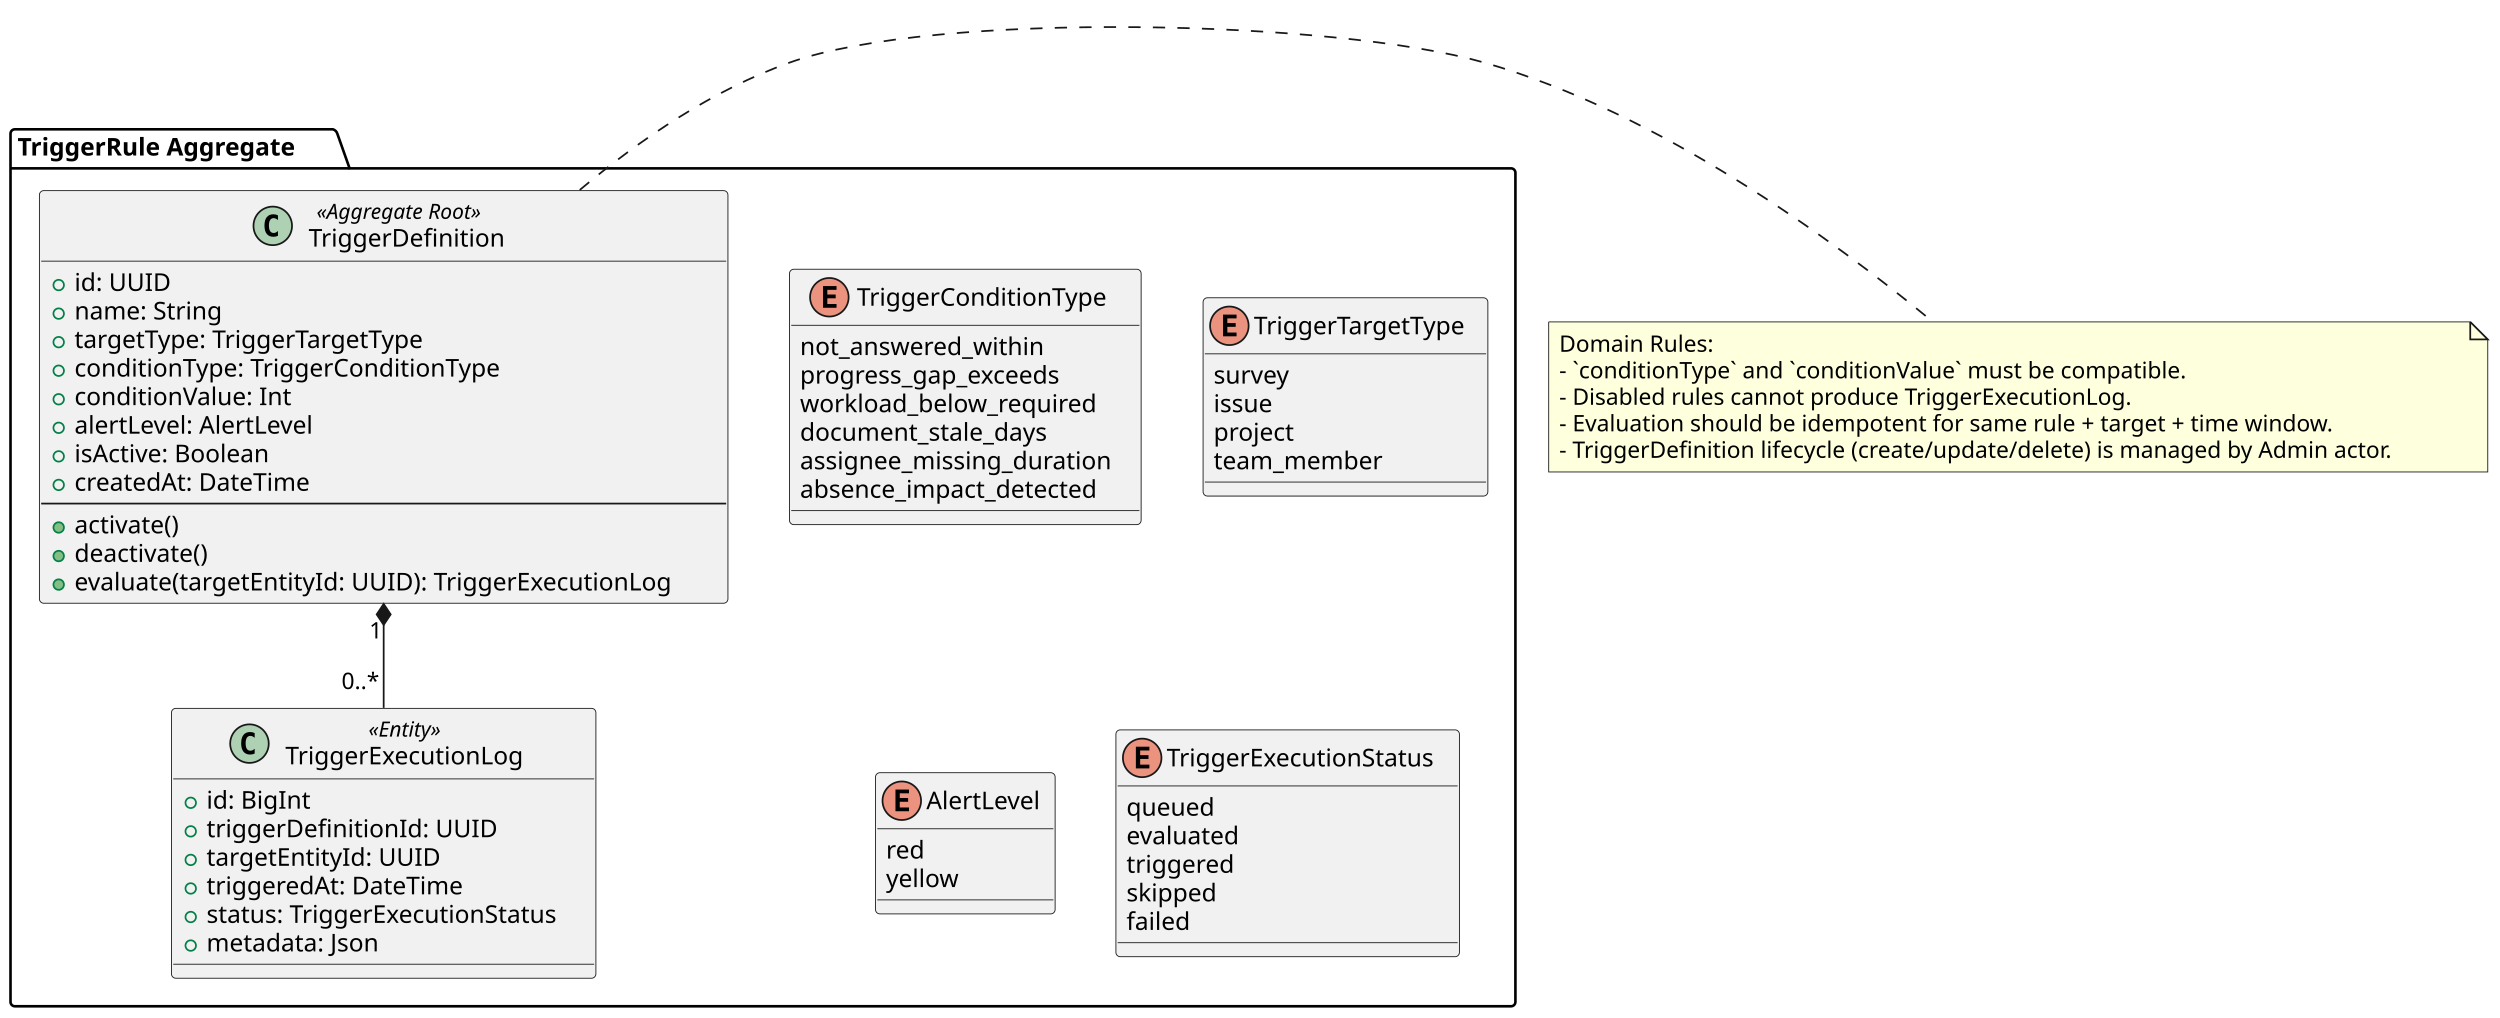
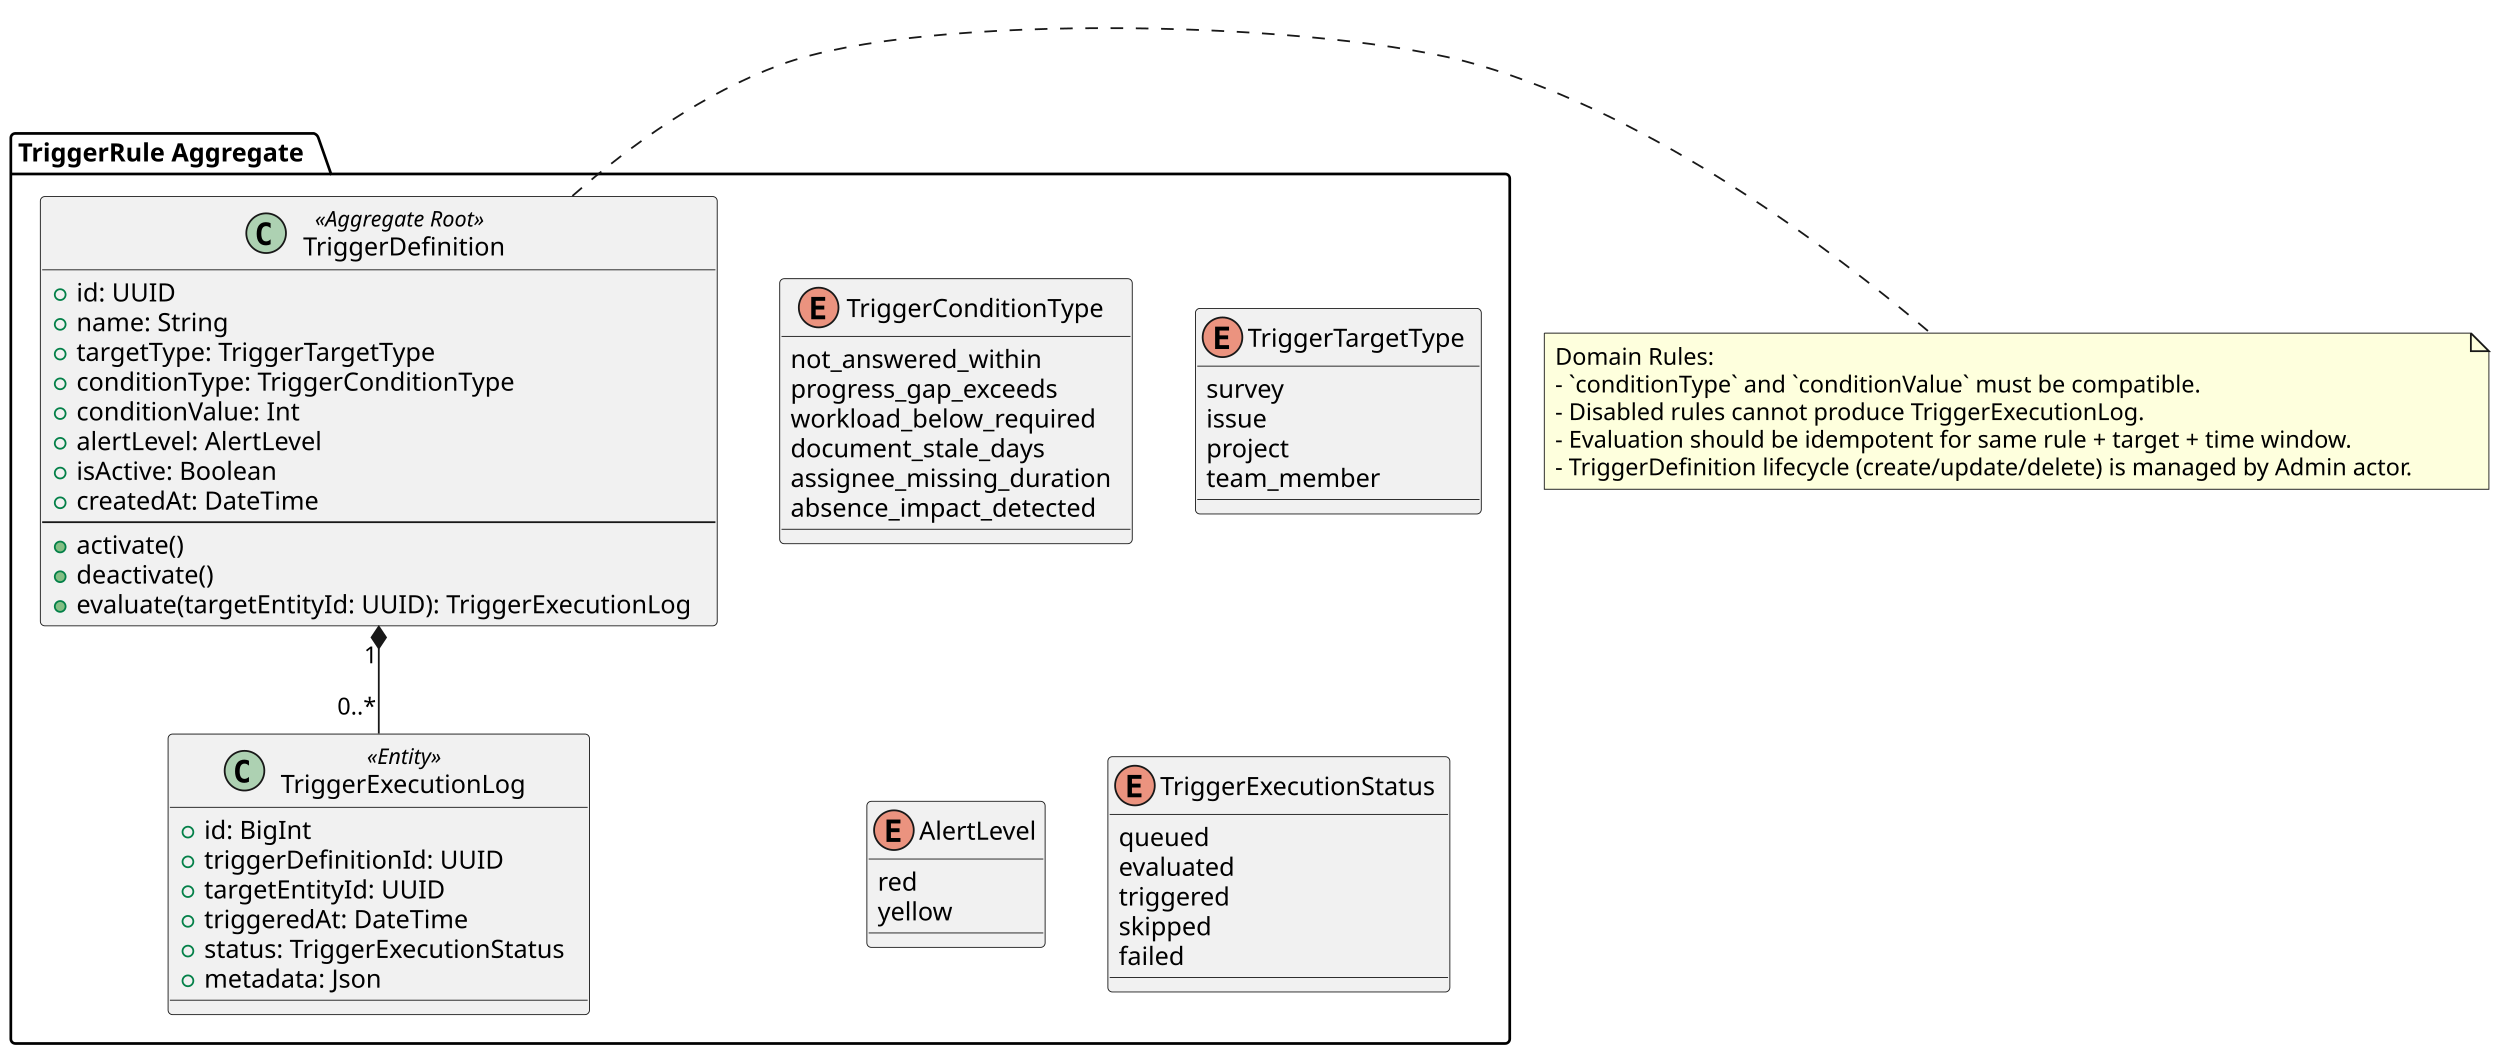
- <svg xmlns="http://www.w3.org/2000/svg" contentStyleType="text/css" data-diagram-type="CLASS" height="581px" preserveAspectRatio="none" style="width:1427px;height:581px;background:#FFFFFF;" version="1.1" viewBox="0 0 1427 581" width="1427px" zoomAndPan="magnify">
+ <svg xmlns="http://www.w3.org/2000/svg" contentStyleType="text/css" data-diagram-type="CLASS" height="585px" preserveAspectRatio="none" style="width:1386px;height:585px;background:#FFFFFF;" version="1.1" viewBox="0 0 1386 585" width="1386px" zoomAndPan="magnify">
  <defs />
  <g>
    <g class="cluster" data-qualified-name="TriggerRule Aggregate" data-source-line="1" id="ent0002">
-       <path d="M8.5,73.8 L190.044,73.8 A3.75,3.75 0 0 1 192.544,76.3 L199.544,96.097 L862.5,96.097 A2.5,2.5 0 0 1 865,98.597 L865,571.88 A2.5,2.5 0 0 1 862.5,574.38 L8.5,574.38 A2.5,2.5 0 0 1 6,571.88 L6,76.3 A2.5,2.5 0 0 1 8.5,73.8" fill="none" style="stroke:#000000;stroke-width:1.5;" />
-       <line style="stroke:#000000;stroke-width:1.5;" x1="6" x2="199.544" y1="96.097" y2="96.097" />
-       <text fill="#000000" font-family="sans-serif" font-size="14" font-weight="bold" lengthAdjust="spacing" textLength="180.544" x="10" y="88.795">TriggerRule Aggregate</text>
+       <path d="M8.5,73.97 L174.027,73.97 A3.75,3.75 0 0 1 176.527,76.47 L183.527,96.458 L834.5,96.458 A2.5,2.5 0 0 1 837,98.958 L837,576.01 A2.5,2.5 0 0 1 834.5,578.51 L8.5,578.51 A2.5,2.5 0 0 1 6,576.01 L6,76.47 A2.5,2.5 0 0 1 8.5,73.97" fill="none" style="stroke:#000000;stroke-width:1.5;" />
+       <line style="stroke:#000000;stroke-width:1.5;" x1="6" x2="183.527" y1="96.458" y2="96.458" />
+       <text fill="#000000" font-family="sans-serif" font-size="14" font-weight="bold" lengthAdjust="spacing" textLength="164.527" x="10" y="89.505">TriggerRule Aggregate</text>
    </g>
    <g class="entity" data-qualified-name="TriggerRule Aggregate.TriggerDefinition" data-source-line="3" id="ent0003">
-       <rect fill="#F1F1F1" height="235.531" rx="2.5" ry="2.5" style="stroke:#181818;stroke-width:0.5;" width="393.008" x="22.5" y="108.8" />
-       <ellipse cx="155.688" cy="128.933" fill="#ADD1B2" rx="11" ry="11" style="stroke:#181818;stroke-width:1;" />
-       <path d="M158.657,134.573 Q158.079,134.87 157.438,135.011 Q156.797,135.167 156.094,135.167 Q153.594,135.167 152.266,133.527 Q150.954,131.87 150.954,128.745 Q150.954,125.62 152.266,123.964 Q153.594,122.308 156.094,122.308 Q156.797,122.308 157.438,122.464 Q158.094,122.62 158.657,122.917 L158.657,125.636 Q158.032,125.058 157.438,124.792 Q156.844,124.511 156.219,124.511 Q154.875,124.511 154.188,125.589 Q153.5,126.652 153.5,128.745 Q153.5,130.839 154.188,131.917 Q154.875,132.98 156.219,132.98 Q156.844,132.98 157.438,132.714 Q158.032,132.433 158.657,131.855 L158.657,134.573 Z " fill="#000000" />
-       <text fill="#000000" font-family="sans-serif" font-size="12" font-style="italic" lengthAdjust="spacing" textLength="109.172" x="180.668" y="124.939">«Aggregate Root»</text>
-       <text fill="#000000" font-family="sans-serif" font-size="14" lengthAdjust="spacing" textLength="118.132" x="176.188" y="140.764">TriggerDefinition</text>
-       <line style="stroke:#181818;stroke-width:0.5;" x1="23.5" x2="414.508" y1="149.066" y2="149.066" />
+       <rect fill="#F1F1F1" height="237.992" rx="2.5" ry="2.5" style="stroke:#181818;stroke-width:0.5;" width="375.255" x="22.37" y="108.97" />
+       <ellipse cx="147.546" cy="129.28" fill="#ADD1B2" rx="11" ry="11" style="stroke:#181818;stroke-width:1;" />
+       <path d="M150.019,135.424 Q149.438,135.722 148.799,135.872 Q148.16,136.021 147.454,136.021 Q144.948,136.021 143.628,134.369 Q142.308,132.718 142.308,129.596 Q142.308,126.467 143.628,124.815 Q144.948,123.163 147.454,123.163 Q148.16,123.163 148.808,123.313 Q149.455,123.462 150.019,123.761 L150.019,126.484 Q149.389,125.903 148.795,125.633 Q148.202,125.363 147.571,125.363 Q146.226,125.363 145.541,126.43 Q144.856,127.496 144.856,129.596 Q144.856,131.688 145.541,132.755 Q146.226,133.822 147.571,133.822 Q148.202,133.822 148.795,133.552 Q149.389,133.282 150.019,132.701 Z " fill="#000000" />
+       <text fill="#000000" font-family="sans-serif" font-size="12" font-style="italic" lengthAdjust="spacing" textLength="103.312" x="174.591" y="125.572">«Aggregate Root»</text>
+       <text fill="#000000" font-family="sans-serif" font-size="14" lengthAdjust="spacing" textLength="116.402" x="168.046" y="141.638">TriggerDefinition</text>
+       <line style="stroke:#181818;stroke-width:0.5;" x1="23.37" x2="396.625" y1="149.591" y2="149.591" />
      <g data-visibility-modifier="PUBLIC_FIELD">
-         <ellipse cx="33.5" cy="162.714" fill="none" rx="3" ry="3" style="stroke:#038048;stroke-width:1;" />
+         <ellipse cx="33.37" cy="163.335" fill="none" rx="3" ry="3" style="stroke:#038048;stroke-width:1;" />
      </g>
-       <text fill="#000000" font-family="sans-serif" font-size="14" lengthAdjust="spacing" textLength="57.347" x="42.5" y="166.061">id: UUID</text>
+       <text fill="#000000" font-family="sans-serif" font-size="14" lengthAdjust="spacing" textLength="55.638" x="42.37" y="167.126">id: UUID</text>
      <g data-visibility-modifier="PUBLIC_FIELD">
-         <ellipse cx="33.5" cy="179.011" fill="none" rx="3" ry="3" style="stroke:#038048;stroke-width:1;" />
+         <ellipse cx="33.37" cy="179.823" fill="none" rx="3" ry="3" style="stroke:#038048;stroke-width:1;" />
      </g>
-       <text fill="#000000" font-family="sans-serif" font-size="14" lengthAdjust="spacing" textLength="90.651" x="42.5" y="182.358">name: String</text>
+       <text fill="#000000" font-family="sans-serif" font-size="14" lengthAdjust="spacing" textLength="86.119" x="42.37" y="183.614">name: String</text>
      <g data-visibility-modifier="PUBLIC_FIELD">
-         <ellipse cx="33.5" cy="195.308" fill="none" rx="3" ry="3" style="stroke:#038048;stroke-width:1;" />
+         <ellipse cx="33.37" cy="196.312" fill="none" rx="3" ry="3" style="stroke:#038048;stroke-width:1;" />
      </g>
-       <text fill="#000000" font-family="sans-serif" font-size="14" lengthAdjust="spacing" textLength="216.87" x="42.5" y="198.655">targetType: TriggerTargetType</text>
+       <text fill="#000000" font-family="sans-serif" font-size="14" lengthAdjust="spacing" textLength="208.571" x="42.37" y="200.103">targetType: TriggerTargetType</text>
      <g data-visibility-modifier="PUBLIC_FIELD">
-         <ellipse cx="33.5" cy="211.605" fill="none" rx="3" ry="3" style="stroke:#038048;stroke-width:1;" />
+         <ellipse cx="33.37" cy="212.8" fill="none" rx="3" ry="3" style="stroke:#038048;stroke-width:1;" />
      </g>
-       <text fill="#000000" font-family="sans-serif" font-size="14" lengthAdjust="spacing" textLength="259.718" x="42.5" y="214.951">conditionType: TriggerConditionType</text>
+       <text fill="#000000" font-family="sans-serif" font-size="14" lengthAdjust="spacing" textLength="254.324" x="42.37" y="216.591">conditionType: TriggerConditionType</text>
      <g data-visibility-modifier="PUBLIC_FIELD">
-         <ellipse cx="33.5" cy="227.902" fill="none" rx="3" ry="3" style="stroke:#038048;stroke-width:1;" />
+         <ellipse cx="33.37" cy="229.288" fill="none" rx="3" ry="3" style="stroke:#038048;stroke-width:1;" />
      </g>
-       <text fill="#000000" font-family="sans-serif" font-size="14" lengthAdjust="spacing" textLength="131.92" x="42.5" y="231.248">conditionValue: Int</text>
+       <text fill="#000000" font-family="sans-serif" font-size="14" lengthAdjust="spacing" textLength="128.126" x="42.37" y="233.079">conditionValue: Int</text>
      <g data-visibility-modifier="PUBLIC_FIELD">
-         <ellipse cx="33.5" cy="244.198" fill="none" rx="3" ry="3" style="stroke:#038048;stroke-width:1;" />
+         <ellipse cx="33.37" cy="245.777" fill="none" rx="3" ry="3" style="stroke:#038048;stroke-width:1;" />
      </g>
-       <text fill="#000000" font-family="sans-serif" font-size="14" lengthAdjust="spacing" textLength="149.222" x="42.5" y="247.545">alertLevel: AlertLevel</text>
+       <text fill="#000000" font-family="sans-serif" font-size="14" lengthAdjust="spacing" textLength="140.588" x="42.37" y="249.568">alertLevel: AlertLevel</text>
      <g data-visibility-modifier="PUBLIC_FIELD">
-         <ellipse cx="33.5" cy="260.495" fill="none" rx="3" ry="3" style="stroke:#038048;stroke-width:1;" />
+         <ellipse cx="33.37" cy="262.265" fill="none" rx="3" ry="3" style="stroke:#038048;stroke-width:1;" />
      </g>
-       <text fill="#000000" font-family="sans-serif" font-size="14" lengthAdjust="spacing" textLength="120.593" x="42.5" y="263.842">isActive: Boolean</text>
+       <text fill="#000000" font-family="sans-serif" font-size="14" lengthAdjust="spacing" textLength="114.721" x="42.37" y="266.056">isActive: Boolean</text>
      <g data-visibility-modifier="PUBLIC_FIELD">
-         <ellipse cx="33.5" cy="276.792" fill="none" rx="3" ry="3" style="stroke:#038048;stroke-width:1;" />
+         <ellipse cx="33.37" cy="278.753" fill="none" rx="3" ry="3" style="stroke:#038048;stroke-width:1;" />
      </g>
-       <text fill="#000000" font-family="sans-serif" font-size="14" lengthAdjust="spacing" textLength="146.023" x="42.5" y="280.139">createdAt: DateTime</text>
-       <line style="stroke:#181818;stroke-width:1;" x1="23.5" x2="414.508" y1="287.441" y2="287.441" />
+       <text fill="#000000" font-family="sans-serif" font-size="14" lengthAdjust="spacing" textLength="139.057" x="42.37" y="282.544">createdAt: DateTime</text>
+       <line style="stroke:#181818;stroke-width:1;" x1="23.37" x2="396.625" y1="289.497" y2="289.497" />
      <g data-visibility-modifier="PUBLIC_METHOD">
-         <ellipse cx="33.5" cy="301.089" fill="#84BE84" rx="3" ry="3" style="stroke:#038048;stroke-width:1;" />
+         <ellipse cx="33.37" cy="303.241" fill="#84BE84" rx="3" ry="3" style="stroke:#038048;stroke-width:1;" />
      </g>
-       <text fill="#000000" font-family="sans-serif" font-size="14" lengthAdjust="spacing" textLength="67.546" x="42.5" y="304.436">activate()</text>
+       <text fill="#000000" font-family="sans-serif" font-size="14" lengthAdjust="spacing" textLength="61.305" x="42.37" y="307.033">activate()</text>
      <g data-visibility-modifier="PUBLIC_METHOD">
-         <ellipse cx="33.5" cy="317.386" fill="#84BE84" rx="3" ry="3" style="stroke:#038048;stroke-width:1;" />
+         <ellipse cx="33.37" cy="319.73" fill="#84BE84" rx="3" ry="3" style="stroke:#038048;stroke-width:1;" />
      </g>
-       <text fill="#000000" font-family="sans-serif" font-size="14" lengthAdjust="spacing" textLength="85.046" x="42.5" y="320.733">deactivate()</text>
+       <text fill="#000000" font-family="sans-serif" font-size="14" lengthAdjust="spacing" textLength="77.916" x="42.37" y="323.521">deactivate()</text>
      <g data-visibility-modifier="PUBLIC_METHOD">
-         <ellipse cx="33.5" cy="333.683" fill="#84BE84" rx="3" ry="3" style="stroke:#038048;stroke-width:1;" />
+         <ellipse cx="33.37" cy="336.218" fill="#84BE84" rx="3" ry="3" style="stroke:#038048;stroke-width:1;" />
      </g>
-       <text fill="#000000" font-family="sans-serif" font-size="14" lengthAdjust="spacing" textLength="367.008" x="42.5" y="337.029">evaluate(targetEntityId: UUID): TriggerExecutionLog</text>
+       <text fill="#000000" font-family="sans-serif" font-size="14" lengthAdjust="spacing" textLength="349.255" x="42.37" y="340.009">evaluate(targetEntityId: UUID): TriggerExecutionLog</text>
    </g>
    <g class="entity" data-qualified-name="TriggerRule Aggregate.TriggerConditionType" data-source-line="18" id="ent0004">
-       <rect fill="#F1F1F1" height="145.781" rx="2.5" ry="2.5" style="stroke:#181818;stroke-width:0.5;" width="200.72" x="450.64" y="153.68" />
-       <ellipse cx="473.396" cy="169.68" fill="#EB937F" rx="11" ry="11" style="stroke:#181818;stroke-width:1;" />
-       <path d="M477.505,175.68 L469.786,175.68 L469.786,163.289 L477.505,163.289 L477.505,165.446 L472.24,165.446 L472.24,168.118 L477.005,168.118 L477.005,170.274 L472.24,170.274 L472.24,173.524 L477.505,173.524 L477.505,175.68 Z " fill="#000000" />
-       <text fill="#000000" font-family="sans-serif" font-size="14" lengthAdjust="spacing" textLength="151.484" x="489.119" y="174.527">TriggerConditionType</text>
-       <line style="stroke:#181818;stroke-width:0.5;" x1="451.64" x2="650.36" y1="185.68" y2="185.68" />
-       <text fill="#000000" font-family="sans-serif" font-size="14" lengthAdjust="spacing" textLength="147.458" x="456.64" y="202.675">not_answered_within</text>
-       <text fill="#000000" font-family="sans-serif" font-size="14" lengthAdjust="spacing" textLength="159.407" x="456.64" y="218.972">progress_gap_exceeds</text>
-       <text fill="#000000" font-family="sans-serif" font-size="14" lengthAdjust="spacing" textLength="178.48" x="456.64" y="235.269">workload_below_required</text>
-       <text fill="#000000" font-family="sans-serif" font-size="14" lengthAdjust="spacing" textLength="151.546" x="456.64" y="251.566">document_stale_days</text>
-       <text fill="#000000" font-family="sans-serif" font-size="14" lengthAdjust="spacing" textLength="188.72" x="456.64" y="267.863">assignee_missing_duration</text>
-       <text fill="#000000" font-family="sans-serif" font-size="14" lengthAdjust="spacing" textLength="183.025" x="456.64" y="284.159">absence_impact_detected</text>
-       <line style="stroke:#181818;stroke-width:0.5;" x1="451.64" x2="650.36" y1="291.461" y2="291.461" />
+       <rect fill="#F1F1F1" height="146.93" rx="2.5" ry="2.5" style="stroke:#181818;stroke-width:0.5;" width="195.456" x="432.27" y="154.5" />
+       <ellipse cx="453.866" cy="170.5" fill="#EB937F" rx="11" ry="11" style="stroke:#181818;stroke-width:1;" />
+       <path d="M457.48,177 L449.761,177 L449.761,164.607 L457.48,164.607 L457.48,166.765 L452.209,166.765 L452.209,169.438 L456.982,169.438 L456.982,171.596 L452.209,171.596 L452.209,174.842 L457.48,174.842 Z " fill="#000000" />
+       <text fill="#000000" font-family="sans-serif" font-size="14" lengthAdjust="spacing" textLength="148.798" x="469.332" y="175.791">TriggerConditionType</text>
+       <line style="stroke:#181818;stroke-width:0.5;" x1="433.27" x2="626.726" y1="186.5" y2="186.5" />
+       <text fill="#000000" font-family="sans-serif" font-size="14" lengthAdjust="spacing" textLength="142.502" x="438.27" y="204.035">not_answered_within</text>
+       <text fill="#000000" font-family="sans-serif" font-size="14" lengthAdjust="spacing" textLength="154.048" x="438.27" y="220.523">progress_gap_exceeds</text>
+       <text fill="#000000" font-family="sans-serif" font-size="14" lengthAdjust="spacing" textLength="173.947" x="438.27" y="237.012">workload_below_required</text>
+       <text fill="#000000" font-family="sans-serif" font-size="14" lengthAdjust="spacing" textLength="145.011" x="438.27" y="253.5">document_stale_days</text>
+       <text fill="#000000" font-family="sans-serif" font-size="14" lengthAdjust="spacing" textLength="183.456" x="438.27" y="269.988">assignee_missing_duration</text>
+       <text fill="#000000" font-family="sans-serif" font-size="14" lengthAdjust="spacing" textLength="173.872" x="438.27" y="286.477">absence_impact_detected</text>
+       <line style="stroke:#181818;stroke-width:0.5;" x1="433.27" x2="626.726" y1="293.43" y2="293.43" />
    </g>
    <g class="entity" data-qualified-name="TriggerRule Aggregate.TriggerTargetType" data-source-line="27" id="ent0005">
-       <rect fill="#F1F1F1" height="113.188" rx="2.5" ry="2.5" style="stroke:#181818;stroke-width:0.5;" width="162.553" x="686.72" y="169.97" />
-       <ellipse cx="701.72" cy="185.97" fill="#EB937F" rx="11" ry="11" style="stroke:#181818;stroke-width:1;" />
-       <path d="M705.829,191.97 L698.111,191.97 L698.111,179.579 L705.829,179.579 L705.829,181.736 L700.564,181.736 L700.564,184.407 L705.329,184.407 L705.329,186.564 L700.564,186.564 L700.564,189.814 L705.829,189.814 L705.829,191.97 Z " fill="#000000" />
-       <text fill="#000000" font-family="sans-serif" font-size="14" lengthAdjust="spacing" textLength="130.553" x="715.72" y="190.817">TriggerTargetType</text>
-       <line style="stroke:#181818;stroke-width:0.5;" x1="687.72" x2="848.273" y1="201.97" y2="201.97" />
-       <text fill="#000000" font-family="sans-serif" font-size="14" lengthAdjust="spacing" textLength="47.106" x="692.72" y="218.965">survey</text>
-       <text fill="#000000" font-family="sans-serif" font-size="14" lengthAdjust="spacing" textLength="35.964" x="692.72" y="235.262">issue</text>
-       <text fill="#000000" font-family="sans-serif" font-size="14" lengthAdjust="spacing" textLength="48.898" x="692.72" y="251.559">project</text>
-       <text fill="#000000" font-family="sans-serif" font-size="14" lengthAdjust="spacing" textLength="102.464" x="692.72" y="267.856">team_member</text>
-       <line style="stroke:#181818;stroke-width:0.5;" x1="687.72" x2="848.273" y1="275.158" y2="275.158" />
+       <rect fill="#F1F1F1" height="113.953" rx="2.5" ry="2.5" style="stroke:#181818;stroke-width:0.5;" width="158.472" x="662.76" y="170.99" />
+       <ellipse cx="677.76" cy="186.99" fill="#EB937F" rx="11" ry="11" style="stroke:#181818;stroke-width:1;" />
+       <path d="M681.374,193.49 L673.654,193.49 L673.654,181.097 L681.374,181.097 L681.374,183.255 L676.103,183.255 L676.103,185.928 L680.876,185.928 L680.876,188.086 L676.103,188.086 L676.103,191.332 L681.374,191.332 Z " fill="#000000" />
+       <text fill="#000000" font-family="sans-serif" font-size="14" lengthAdjust="spacing" textLength="126.472" x="691.76" y="192.281">TriggerTargetType</text>
+       <line style="stroke:#181818;stroke-width:0.5;" x1="663.76" x2="820.232" y1="202.99" y2="202.99" />
+       <text fill="#000000" font-family="sans-serif" font-size="14" lengthAdjust="spacing" textLength="43.914" x="668.76" y="220.525">survey</text>
+       <text fill="#000000" font-family="sans-serif" font-size="14" lengthAdjust="spacing" textLength="34.809" x="668.76" y="237.013">issue</text>
+       <text fill="#000000" font-family="sans-serif" font-size="14" lengthAdjust="spacing" textLength="47.605" x="668.76" y="253.502">project</text>
+       <text fill="#000000" font-family="sans-serif" font-size="14" lengthAdjust="spacing" textLength="97.118" x="668.76" y="269.99">team_member</text>
+       <line style="stroke:#181818;stroke-width:0.5;" x1="663.76" x2="820.232" y1="276.943" y2="276.943" />
    </g>
    <g class="entity" data-qualified-name="TriggerRule Aggregate.AlertLevel" data-source-line="34" id="ent0006">
-       <rect fill="#F1F1F1" height="80.594" rx="2.5" ry="2.5" style="stroke:#181818;stroke-width:0.5;" width="102.526" x="499.74" y="441.06" />
-       <ellipse cx="514.74" cy="457.06" fill="#EB937F" rx="11" ry="11" style="stroke:#181818;stroke-width:1;" />
-       <path d="M518.849,463.06 L511.131,463.06 L511.131,450.669 L518.849,450.669 L518.849,452.826 L513.584,452.826 L513.584,455.498 L518.349,455.498 L518.349,457.654 L513.584,457.654 L513.584,460.904 L518.849,460.904 L518.849,463.06 Z " fill="#000000" />
-       <text fill="#000000" font-family="sans-serif" font-size="14" lengthAdjust="spacing" textLength="70.526" x="528.74" y="461.907">AlertLevel</text>
-       <line style="stroke:#181818;stroke-width:0.5;" x1="500.74" x2="601.266" y1="473.06" y2="473.06" />
-       <text fill="#000000" font-family="sans-serif" font-size="14" lengthAdjust="spacing" textLength="23.256" x="505.74" y="490.055">red</text>
-       <text fill="#000000" font-family="sans-serif" font-size="14" lengthAdjust="spacing" textLength="44.693" x="505.74" y="506.352">yellow</text>
-       <line style="stroke:#181818;stroke-width:0.5;" x1="500.74" x2="601.266" y1="513.654" y2="513.654" />
+       <rect fill="#F1F1F1" height="80.977" rx="2.5" ry="2.5" style="stroke:#181818;stroke-width:0.5;" width="98.828" x="480.59" y="444.25" />
+       <ellipse cx="495.59" cy="460.25" fill="#EB937F" rx="11" ry="11" style="stroke:#181818;stroke-width:1;" />
+       <path d="M499.204,466.75 L491.485,466.75 L491.485,454.357 L499.204,454.357 L499.204,456.515 L493.933,456.515 L493.933,459.188 L498.706,459.188 L498.706,461.346 L493.933,461.346 L493.933,464.592 L499.204,464.592 Z " fill="#000000" />
+       <text fill="#000000" font-family="sans-serif" font-size="14" lengthAdjust="spacing" textLength="66.828" x="509.59" y="465.541">AlertLevel</text>
+       <line style="stroke:#181818;stroke-width:0.5;" x1="481.59" x2="578.418" y1="476.25" y2="476.25" />
+       <text fill="#000000" font-family="sans-serif" font-size="14" lengthAdjust="spacing" textLength="22.34" x="486.59" y="493.785">red</text>
+       <text fill="#000000" font-family="sans-serif" font-size="14" lengthAdjust="spacing" textLength="42.595" x="486.59" y="510.273">yellow</text>
+       <line style="stroke:#181818;stroke-width:0.5;" x1="481.59" x2="578.418" y1="517.227" y2="517.227" />
    </g>
    <g class="entity" data-qualified-name="TriggerRule Aggregate.TriggerExecutionLog" data-source-line="39" id="ent0007">
-       <rect fill="#F1F1F1" height="154.047" rx="2.5" ry="2.5" style="stroke:#181818;stroke-width:0.5;" width="242.269" x="97.87" y="404.33" />
-       <ellipse cx="142.393" cy="424.463" fill="#ADD1B2" rx="11" ry="11" style="stroke:#181818;stroke-width:1;" />
-       <path d="M145.361,430.103 Q144.783,430.4 144.143,430.541 Q143.502,430.697 142.799,430.697 Q140.299,430.697 138.971,429.057 Q137.658,427.4 137.658,424.275 Q137.658,421.15 138.971,419.494 Q140.299,417.838 142.799,417.838 Q143.502,417.838 144.143,417.994 Q144.799,418.15 145.361,418.447 L145.361,421.166 Q144.736,420.588 144.143,420.322 Q143.549,420.041 142.924,420.041 Q141.58,420.041 140.893,421.119 Q140.205,422.182 140.205,424.275 Q140.205,426.369 140.893,427.447 Q141.58,428.51 142.924,428.51 Q143.549,428.51 144.143,428.244 Q144.736,427.963 145.361,427.385 L145.361,430.103 Z " fill="#000000" />
-       <text fill="#000000" font-family="sans-serif" font-size="12" font-style="italic" lengthAdjust="spacing" textLength="49.846" x="210.331" y="420.469">«Entity»</text>
-       <text fill="#000000" font-family="sans-serif" font-size="14" lengthAdjust="spacing" textLength="144.724" x="162.893" y="436.294">TriggerExecutionLog</text>
-       <line style="stroke:#181818;stroke-width:0.5;" x1="98.87" x2="339.139" y1="444.596" y2="444.596" />
+       <rect fill="#F1F1F1" height="155.551" rx="2.5" ry="2.5" style="stroke:#181818;stroke-width:0.5;" width="233.614" x="93.19" y="406.96" />
+       <ellipse cx="135.55" cy="427.271" fill="#ADD1B2" rx="11" ry="11" style="stroke:#181818;stroke-width:1;" />
+       <path d="M138.024,433.414 Q137.442,433.712 136.803,433.862 Q136.164,434.011 135.459,434.011 Q132.952,434.011 131.632,432.359 Q130.312,430.708 130.312,427.587 Q130.312,424.457 131.632,422.805 Q132.952,421.153 135.459,421.153 Q136.164,421.153 136.812,421.303 Q137.459,421.452 138.024,421.751 L138.024,424.474 Q137.393,423.893 136.799,423.623 Q136.206,423.353 135.575,423.353 Q134.23,423.353 133.545,424.42 Q132.86,425.486 132.86,427.587 Q132.86,429.678 133.545,430.745 Q134.23,431.812 135.575,431.812 Q136.206,431.812 136.799,431.542 Q137.393,431.272 138.024,430.691 Z " fill="#000000" />
+       <text fill="#000000" font-family="sans-serif" font-size="12" font-style="italic" lengthAdjust="spacing" textLength="45.24" x="203.417" y="423.562">«Entity»</text>
+       <text fill="#000000" font-family="sans-serif" font-size="14" lengthAdjust="spacing" textLength="140.814" x="155.63" y="439.628">TriggerExecutionLog</text>
+       <line style="stroke:#181818;stroke-width:0.5;" x1="94.19" x2="325.804" y1="447.581" y2="447.581" />
      <g data-visibility-modifier="PUBLIC_FIELD">
-         <ellipse cx="108.87" cy="458.244" fill="none" rx="3" ry="3" style="stroke:#038048;stroke-width:1;" />
+         <ellipse cx="104.19" cy="461.325" fill="none" rx="3" ry="3" style="stroke:#038048;stroke-width:1;" />
      </g>
-       <text fill="#000000" font-family="sans-serif" font-size="14" lengthAdjust="spacing" textLength="62.815" x="117.87" y="461.591">id: BigInt</text>
+       <text fill="#000000" font-family="sans-serif" font-size="14" lengthAdjust="spacing" textLength="60.505" x="113.19" y="465.116">id: BigInt</text>
      <g data-visibility-modifier="PUBLIC_FIELD">
-         <ellipse cx="108.87" cy="474.541" fill="none" rx="3" ry="3" style="stroke:#038048;stroke-width:1;" />
+         <ellipse cx="104.19" cy="477.813" fill="none" rx="3" ry="3" style="stroke:#038048;stroke-width:1;" />
      </g>
-       <text fill="#000000" font-family="sans-serif" font-size="14" lengthAdjust="spacing" textLength="172.655" x="117.87" y="477.888">triggerDefinitionId: UUID</text>
+       <text fill="#000000" font-family="sans-serif" font-size="14" lengthAdjust="spacing" textLength="168.41" x="113.19" y="481.604">triggerDefinitionId: UUID</text>
      <g data-visibility-modifier="PUBLIC_FIELD">
-         <ellipse cx="108.87" cy="490.838" fill="none" rx="3" ry="3" style="stroke:#038048;stroke-width:1;" />
+         <ellipse cx="104.19" cy="494.302" fill="none" rx="3" ry="3" style="stroke:#038048;stroke-width:1;" />
      </g>
-       <text fill="#000000" font-family="sans-serif" font-size="14" lengthAdjust="spacing" textLength="141.272" x="117.87" y="494.185">targetEntityId: UUID</text>
+       <text fill="#000000" font-family="sans-serif" font-size="14" lengthAdjust="spacing" textLength="134.196" x="113.19" y="498.093">targetEntityId: UUID</text>
      <g data-visibility-modifier="PUBLIC_FIELD">
-         <ellipse cx="108.87" cy="507.135" fill="none" rx="3" ry="3" style="stroke:#038048;stroke-width:1;" />
+         <ellipse cx="104.19" cy="510.79" fill="none" rx="3" ry="3" style="stroke:#038048;stroke-width:1;" />
      </g>
-       <text fill="#000000" font-family="sans-serif" font-size="14" lengthAdjust="spacing" textLength="157.165" x="117.87" y="510.481">triggeredAt: DateTime</text>
+       <text fill="#000000" font-family="sans-serif" font-size="14" lengthAdjust="spacing" textLength="151.389" x="113.19" y="514.581">triggeredAt: DateTime</text>
      <g data-visibility-modifier="PUBLIC_FIELD">
-         <ellipse cx="108.87" cy="523.432" fill="none" rx="3" ry="3" style="stroke:#038048;stroke-width:1;" />
+         <ellipse cx="104.19" cy="527.278" fill="none" rx="3" ry="3" style="stroke:#038048;stroke-width:1;" />
      </g>
-       <text fill="#000000" font-family="sans-serif" font-size="14" lengthAdjust="spacing" textLength="216.269" x="117.87" y="526.778">status: TriggerExecutionStatus</text>
+       <text fill="#000000" font-family="sans-serif" font-size="14" lengthAdjust="spacing" textLength="207.614" x="113.19" y="531.069">status: TriggerExecutionStatus</text>
      <g data-visibility-modifier="PUBLIC_FIELD">
-         <ellipse cx="108.87" cy="539.728" fill="none" rx="3" ry="3" style="stroke:#038048;stroke-width:1;" />
+         <ellipse cx="104.19" cy="543.767" fill="none" rx="3" ry="3" style="stroke:#038048;stroke-width:1;" />
      </g>
-       <text fill="#000000" font-family="sans-serif" font-size="14" lengthAdjust="spacing" textLength="105.882" x="117.87" y="543.075">metadata: Json</text>
-       <line style="stroke:#181818;stroke-width:0.5;" x1="98.87" x2="339.139" y1="550.377" y2="550.377" />
+       <text fill="#000000" font-family="sans-serif" font-size="14" lengthAdjust="spacing" textLength="100.987" x="113.19" y="547.558">metadata: Json</text>
+       <line style="stroke:#181818;stroke-width:0.5;" x1="94.19" x2="325.804" y1="554.511" y2="554.511" />
    </g>
    <g class="entity" data-qualified-name="TriggerRule Aggregate.TriggerExecutionStatus" data-source-line="48" id="ent0008">
-       <rect fill="#F1F1F1" height="129.484" rx="2.5" ry="2.5" style="stroke:#181818;stroke-width:0.5;" width="196.083" x="636.96" y="416.61" />
-       <ellipse cx="651.96" cy="432.61" fill="#EB937F" rx="11" ry="11" style="stroke:#181818;stroke-width:1;" />
-       <path d="M656.069,438.61 L648.351,438.61 L648.351,426.219 L656.069,426.219 L656.069,428.376 L650.804,428.376 L650.804,431.048 L655.569,431.048 L655.569,433.204 L650.804,433.204 L650.804,436.454 L656.069,436.454 L656.069,438.61 Z " fill="#000000" />
-       <text fill="#000000" font-family="sans-serif" font-size="14" lengthAdjust="spacing" textLength="164.083" x="665.96" y="437.457">TriggerExecutionStatus</text>
-       <line style="stroke:#181818;stroke-width:0.5;" x1="637.96" x2="832.043" y1="448.61" y2="448.61" />
-       <text fill="#000000" font-family="sans-serif" font-size="14" lengthAdjust="spacing" textLength="52.746" x="642.96" y="465.605">queued</text>
-       <text fill="#000000" font-family="sans-serif" font-size="14" lengthAdjust="spacing" textLength="69.809" x="642.96" y="481.902">evaluated</text>
-       <text fill="#000000" font-family="sans-serif" font-size="14" lengthAdjust="spacing" textLength="64.777" x="642.96" y="498.199">triggered</text>
-       <text fill="#000000" font-family="sans-serif" font-size="14" lengthAdjust="spacing" textLength="54.565" x="642.96" y="514.496">skipped</text>
-       <text fill="#000000" font-family="sans-serif" font-size="14" lengthAdjust="spacing" textLength="38.787" x="642.96" y="530.793">failed</text>
-       <line style="stroke:#181818;stroke-width:0.5;" x1="637.96" x2="832.043" y1="538.094" y2="538.094" />
+       <rect fill="#F1F1F1" height="130.441" rx="2.5" ry="2.5" style="stroke:#181818;stroke-width:0.5;" width="189.589" x="614.21" y="419.51" />
+       <ellipse cx="629.21" cy="435.51" fill="#EB937F" rx="11" ry="11" style="stroke:#181818;stroke-width:1;" />
+       <path d="M632.824,442.01 L625.105,442.01 L625.105,429.617 L632.824,429.617 L632.824,431.775 L627.553,431.775 L627.553,434.448 L632.326,434.448 L632.326,436.606 L627.553,436.606 L627.553,439.852 L632.824,439.852 Z " fill="#000000" />
+       <text fill="#000000" font-family="sans-serif" font-size="14" lengthAdjust="spacing" textLength="157.589" x="643.21" y="440.801">TriggerExecutionStatus</text>
+       <line style="stroke:#181818;stroke-width:0.5;" x1="615.21" x2="802.799" y1="451.51" y2="451.51" />
+       <text fill="#000000" font-family="sans-serif" font-size="14" lengthAdjust="spacing" textLength="50.6" x="620.21" y="469.045">queued</text>
+       <text fill="#000000" font-family="sans-serif" font-size="14" lengthAdjust="spacing" textLength="65.092" x="620.21" y="485.533">evaluated</text>
+       <text fill="#000000" font-family="sans-serif" font-size="14" lengthAdjust="spacing" textLength="62.61" x="620.21" y="502.022">triggered</text>
+       <text fill="#000000" font-family="sans-serif" font-size="14" lengthAdjust="spacing" textLength="53.601" x="620.21" y="518.51">skipped</text>
+       <text fill="#000000" font-family="sans-serif" font-size="14" lengthAdjust="spacing" textLength="37.584" x="620.21" y="534.998">failed</text>
+       <line style="stroke:#181818;stroke-width:0.5;" x1="615.21" x2="802.799" y1="541.951" y2="541.951" />
    </g>
    <g class="entity" data-qualified-name="GMN10" data-source-line="60" id="ent0011">
-       <path d="M883.99,183.74 L883.99,269.404 L1420.013,269.404 L1420.013,193.74 L1410.013,183.74 L883.99,183.74" fill="#FEFFDD" style="stroke:#181818;stroke-width:0.5;" />
-       <path d="M1410.013,183.74 L1410.013,193.74 L1420.013,193.74 L1410.013,183.74" fill="#FEFFDD" style="stroke:#181818;stroke-width:1;" />
-       <text fill="#000000" font-family="sans-serif" font-size="13" lengthAdjust="spacing" textLength="94.612" x="889.99" y="200.807">Domain Rules:</text>
-       <text fill="#000000" font-family="sans-serif" font-size="13" lengthAdjust="spacing" textLength="394.456" x="889.99" y="215.94">- `conditionType` and `conditionValue` must be compatible.</text>
-       <text fill="#000000" font-family="sans-serif" font-size="13" lengthAdjust="spacing" textLength="350.143" x="889.99" y="231.072">- Disabled rules cannot produce TriggerExecutionLog.</text>
-       <text fill="#000000" font-family="sans-serif" font-size="13" lengthAdjust="spacing" textLength="480.188" x="889.99" y="246.205">- Evaluation should be idempotent for same rule + target + time window.</text>
-       <text fill="#000000" font-family="sans-serif" font-size="13" lengthAdjust="spacing" textLength="515.023" x="889.99" y="261.338">- TriggerDefinition lifecycle (create/update/delete) is managed by Admin actor.</text>
+       <path d="M856.16,184.69 L856.16,271.243 L1379.85,271.243 L1379.85,194.69 L1369.85,184.69 L856.16,184.69" fill="#FEFFDD" style="stroke:#181818;stroke-width:0.5;" />
+       <path d="M1369.85,184.69 L1369.85,194.69 L1379.85,194.69 L1369.85,184.69" fill="#FEFFDD" style="stroke:#181818;stroke-width:1;" />
+       <text fill="#000000" font-family="sans-serif" font-size="13" lengthAdjust="spacing" textLength="91.006" x="862.16" y="202.258">Domain Rules:</text>
+       <text fill="#000000" font-family="sans-serif" font-size="13" lengthAdjust="spacing" textLength="392.584" x="862.16" y="217.569">- `conditionType` and `conditionValue` must be compatible.</text>
+       <text fill="#000000" font-family="sans-serif" font-size="13" lengthAdjust="spacing" textLength="343.097" x="862.16" y="232.88">- Disabled rules cannot produce TriggerExecutionLog.</text>
+       <text fill="#000000" font-family="sans-serif" font-size="13" lengthAdjust="spacing" textLength="466.185" x="862.16" y="248.19">- Evaluation should be idempotent for same rule + target + time window.</text>
+       <text fill="#000000" font-family="sans-serif" font-size="13" lengthAdjust="spacing" textLength="502.69" x="862.16" y="263.5">- TriggerDefinition lifecycle (create/update/delete) is managed by Admin actor.</text>
    </g>
    <g class="link" data-entity-1="ent0003" data-entity-2="ent0007" data-link-type="composition" data-source-line="56" id="lnk9">
-       <path codeLine="56" d="M219,356.71 C219,376.86 219,385.32 219,404.04" fill="none" id="TriggerDefinition-backto-TriggerExecutionLog" style="stroke:#181818;stroke-width:1;" />
-       <polygon fill="#181818" points="219,344.71,215,350.71,219,356.71,223,350.71,219,344.71" style="stroke:#181818;stroke-width:1;" />
-       <text fill="#000000" font-family="sans-serif" font-size="13" lengthAdjust="spacing" textLength="8.271" x="210.764" y="364.437">1</text>
-       <text fill="#000000" font-family="sans-serif" font-size="13" lengthAdjust="spacing" textLength="23.036" x="194.941" y="393.294">0..*</text>
+       <path codeLine="56" d="M210,359.4 C210,379.54 210,387.98 210,406.7" fill="none" id="TriggerDefinition-backto-TriggerExecutionLog" style="stroke:#181818;stroke-width:1;" />
+       <polygon fill="#181818" points="210,347.4,206,353.4,210,359.4,214,353.4,210,347.4" style="stroke:#181818;stroke-width:1;" />
+       <text fill="#000000" font-family="sans-serif" font-size="13" lengthAdjust="spacing" textLength="8.22" x="201.763" y="367.713">1</text>
+       <text fill="#000000" font-family="sans-serif" font-size="13" lengthAdjust="spacing" textLength="22.712" x="186.986" y="396.131">0..*</text>
    </g>
    <g class="link" data-entity-1="ent0003" data-entity-2="ent0011" data-link-type="association" data-source-line="60" id="lnk12">
-       <path d="M330.92,108.43 C366.07,78.98 407.12,51.37 450.5,35.8 C533.54,6 762.71,11.44 847.5,35.8 C947.33,64.49 1046.11,136.56 1102.97,183.44" fill="none" id="TriggerDefinition-GMN10" style="stroke:#181818;stroke-width:1;stroke-dasharray:7,7;" />
+       <path d="M317.33,108.65 C350.97,79.19 390.42,51.61 432.5,35.97 C513.11,6 736.99,11.72 819.5,35.97 C917.93,64.89 1014.59,137.41 1070.15,184.58" fill="none" id="TriggerDefinition-GMN10" style="stroke:#181818;stroke-width:1;stroke-dasharray:7,7;" />
    </g>
  </g>
</svg>
